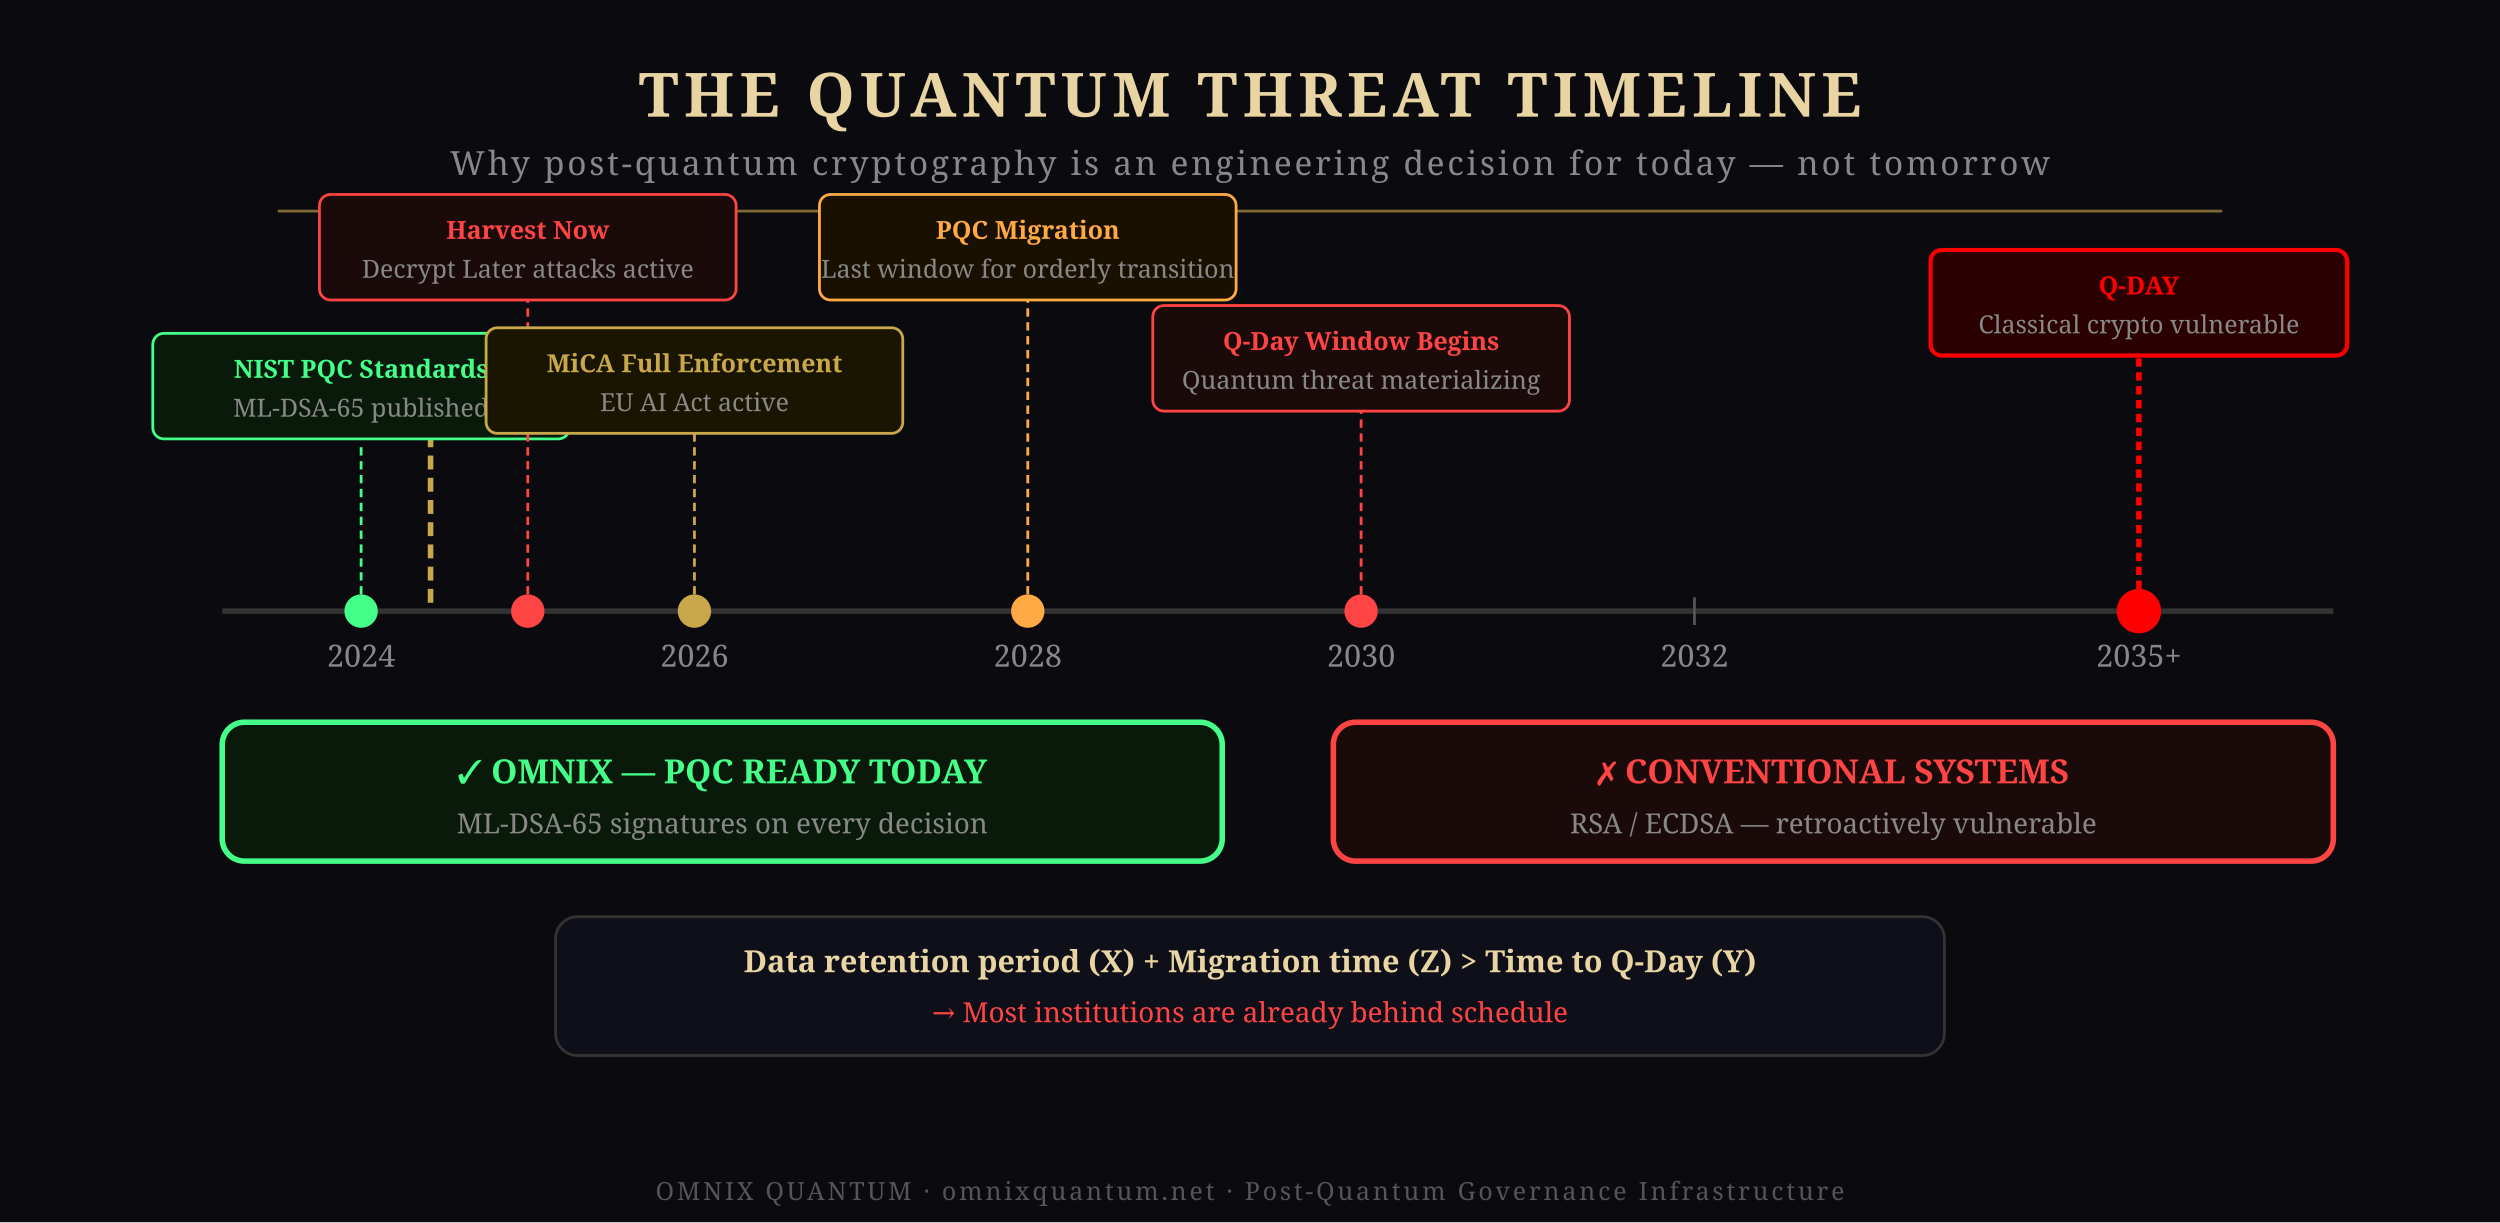
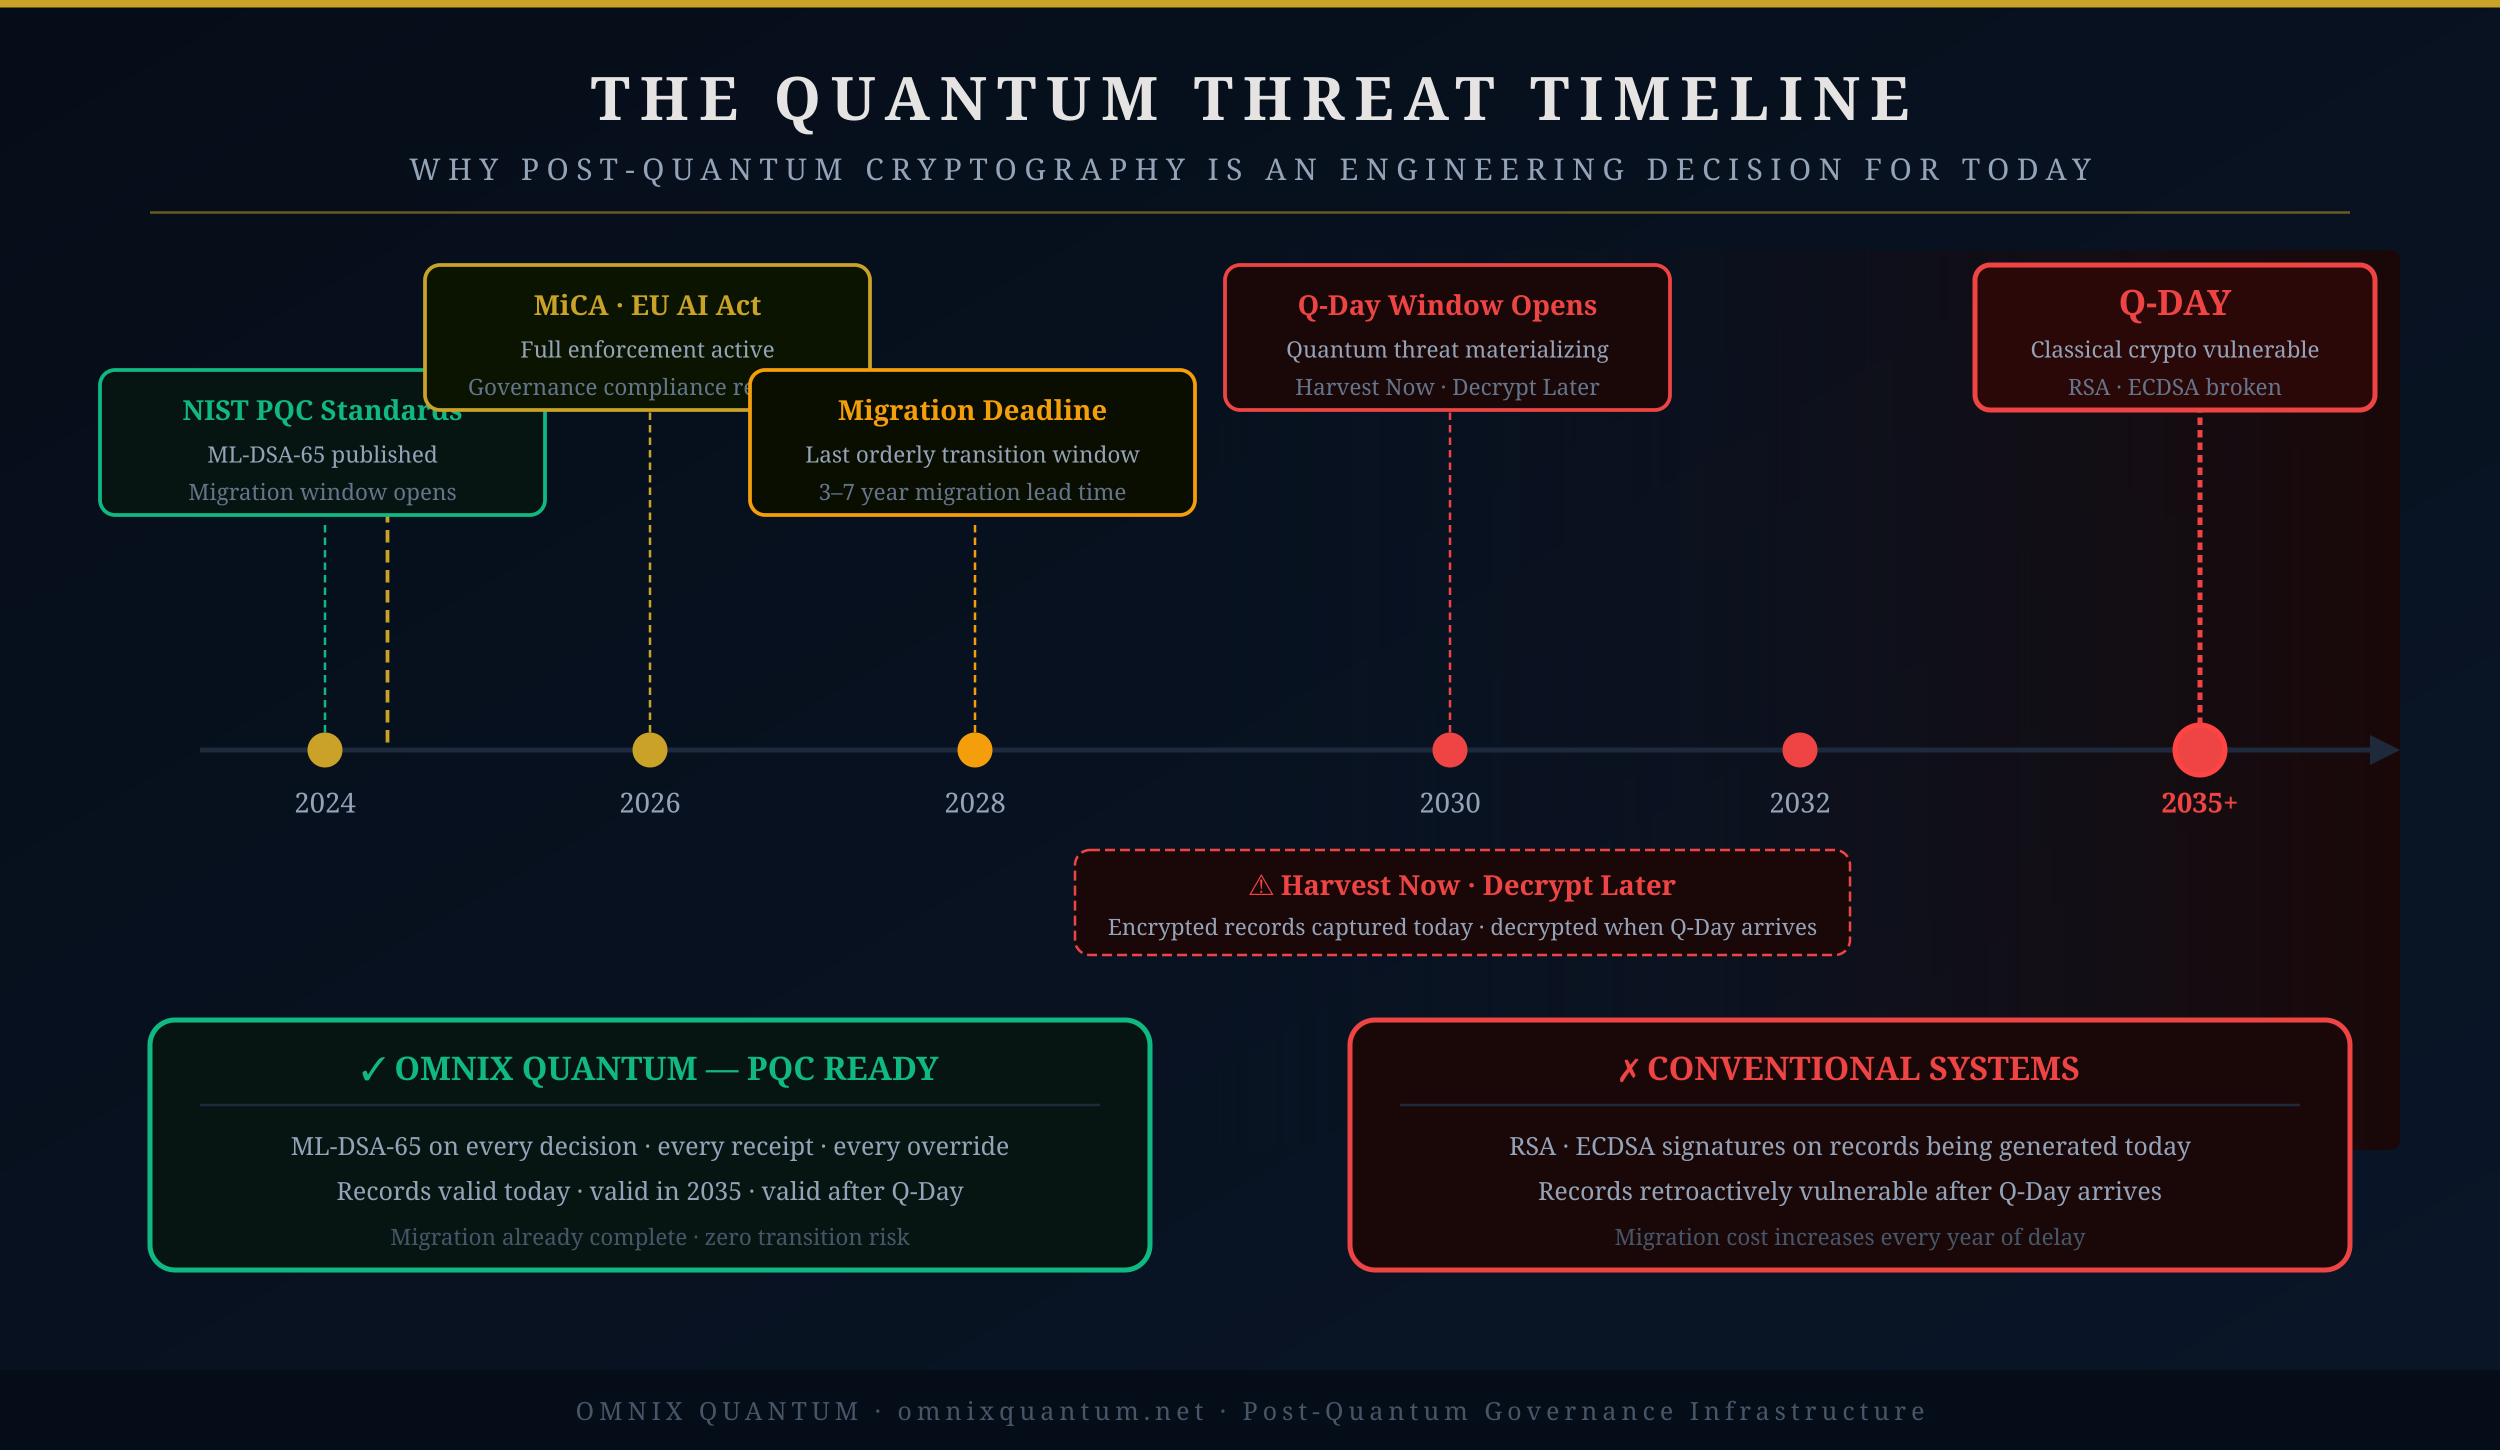
- <svg xmlns="http://www.w3.org/2000/svg" viewBox="0 0 900 440" font-family="Georgia, serif">
-   <rect width="900" height="440" fill="#0a0a0f" />
-   <text x="450" y="42" text-anchor="middle" fill="#e8d5a3" font-size="22" font-weight="bold" letter-spacing="2">THE QUANTUM THREAT TIMELINE</text>
-   <text x="450" y="63" text-anchor="middle" fill="#888" font-size="12" letter-spacing="1">Why post-quantum cryptography is an engineering decision for today — not tomorrow</text>
-   <line x1="100" y1="76" x2="800" y2="76" stroke="#c9a84c" stroke-width="1" opacity="0.6" />
-   <line x1="80" y1="220" x2="840" y2="220" stroke="#333" stroke-width="2" />
+ <svg xmlns="http://www.w3.org/2000/svg" viewBox="0 0 1000 580" font-family="'Georgia', serif">
  <defs>
-     <linearGradient id="threatGrad" x1="0%" y1="0%" x2="100%" y2="0%">
-       <stop offset="0%" style="stop-color:#0a0a0f;stop-opacity:1" />
-       <stop offset="60%" style="stop-color:#1a0a0a;stop-opacity:1" />
-       <stop offset="100%" style="stop-color:#3a0a0a;stop-opacity:1" />
+     <linearGradient id="bg6" x1="0%" y1="0%" x2="100%" y2="100%">
+       <stop offset="0%" style="stop-color:#050D18" />
+       <stop offset="100%" style="stop-color:#0A1628" />
    </linearGradient>
-     <linearGradient id="safeGrad" x1="0%" y1="0%" x2="100%" y2="0%">
-       <stop offset="0%" style="stop-color:#0a1a0a;stop-opacity:1" />
-       <stop offset="100%" style="stop-color:#0a0a0f;stop-opacity:1" />
+     <linearGradient id="threatZone" x1="0%" y1="0%" x2="100%" y2="0%">
+       <stop offset="0%" style="stop-color:#0A1628;stop-opacity:0" />
+       <stop offset="100%" style="stop-color:#1a0808;stop-opacity:1" />
    </linearGradient>
  </defs>
-   <text x="130" y="240" text-anchor="middle" fill="#888" font-size="11">2024</text>
-   <line x1="130" y1="215" x2="130" y2="225" stroke="#555" stroke-width="1" />
-   <text x="250" y="240" text-anchor="middle" fill="#888" font-size="11">2026</text>
-   <line x1="250" y1="215" x2="250" y2="225" stroke="#555" stroke-width="1" />
-   <text x="370" y="240" text-anchor="middle" fill="#888" font-size="11">2028</text>
-   <line x1="370" y1="215" x2="370" y2="225" stroke="#555" stroke-width="1" />
-   <text x="490" y="240" text-anchor="middle" fill="#888" font-size="11">2030</text>
-   <line x1="490" y1="215" x2="490" y2="225" stroke="#555" stroke-width="1" />
-   <text x="610" y="240" text-anchor="middle" fill="#888" font-size="11">2032</text>
-   <line x1="610" y1="215" x2="610" y2="225" stroke="#555" stroke-width="1" />
-   <text x="770" y="240" text-anchor="middle" fill="#888" font-size="11">2035+</text>
-   <line x1="770" y1="215" x2="770" y2="225" stroke="#555" stroke-width="1" />
-   <line x1="155" y1="140" x2="155" y2="220" stroke="#c9a84c" stroke-width="2" stroke-dasharray="5,3" />
-   <rect x="120" y="128" width="70" height="20" rx="4" fill="#1a1500" stroke="#c9a84c" stroke-width="1" />
-   <text x="155" y="142" text-anchor="middle" fill="#c9a84c" font-size="10" font-weight="bold">TODAY</text>
-   <circle cx="130" cy="220" r="6" fill="#44ff88" />
-   <line x1="130" y1="214" x2="130" y2="160" stroke="#44ff88" stroke-width="1" stroke-dasharray="3,2" />
-   <rect x="55" y="120" width="150" height="38" rx="4" fill="#0a1a0a" stroke="#44ff88" stroke-width="1" />
-   <text x="130" y="136" text-anchor="middle" fill="#44ff88" font-size="9" font-weight="bold">NIST PQC Standards</text>
-   <text x="130" y="150" text-anchor="middle" fill="#888" font-size="9">ML-DSA-65 published</text>
-   <circle cx="190" cy="220" r="6" fill="#ff4444" />
-   <line x1="190" y1="214" x2="190" y2="95" stroke="#ff4444" stroke-width="1" stroke-dasharray="3,2" />
-   <rect x="115" y="70" width="150" height="38" rx="4" fill="#1a0a0a" stroke="#ff4444" stroke-width="1" />
-   <text x="190" y="86" text-anchor="middle" fill="#ff4444" font-size="9" font-weight="bold">Harvest Now</text>
-   <text x="190" y="100" text-anchor="middle" fill="#888" font-size="9">Decrypt Later attacks active</text>
-   <circle cx="250" cy="220" r="6" fill="#c9a84c" />
-   <line x1="250" y1="214" x2="250" y2="155" stroke="#c9a84c" stroke-width="1" stroke-dasharray="3,2" />
-   <rect x="175" y="118" width="150" height="38" rx="4" fill="#1a1500" stroke="#c9a84c" stroke-width="1" />
-   <text x="250" y="134" text-anchor="middle" fill="#c9a84c" font-size="9" font-weight="bold">MiCA Full Enforcement</text>
-   <text x="250" y="148" text-anchor="middle" fill="#888" font-size="9">EU AI Act active</text>
-   <circle cx="370" cy="220" r="6" fill="#ffaa44" />
-   <line x1="370" y1="214" x2="370" y2="95" stroke="#ffaa44" stroke-width="1" stroke-dasharray="3,2" />
-   <rect x="295" y="70" width="150" height="38" rx="4" fill="#1a1000" stroke="#ffaa44" stroke-width="1" />
-   <text x="370" y="86" text-anchor="middle" fill="#ffaa44" font-size="9" font-weight="bold">PQC Migration</text>
-   <text x="370" y="100" text-anchor="middle" fill="#888" font-size="9">Last window for orderly transition</text>
-   <circle cx="490" cy="220" r="6" fill="#ff4444" />
-   <line x1="490" y1="214" x2="490" y2="140" stroke="#ff4444" stroke-width="1" stroke-dasharray="3,2" />
-   <rect x="415" y="110" width="150" height="38" rx="4" fill="#1a0a0a" stroke="#ff4444" stroke-width="1" />
-   <text x="490" y="126" text-anchor="middle" fill="#ff4444" font-size="9" font-weight="bold">Q-Day Window Begins</text>
-   <text x="490" y="140" text-anchor="middle" fill="#888" font-size="9">Quantum threat materializing</text>
-   <circle cx="770" cy="220" r="8" fill="#ff0000" />
-   <line x1="770" y1="212" x2="770" y2="120" stroke="#ff0000" stroke-width="2" stroke-dasharray="3,2" />
-   <rect x="695" y="90" width="150" height="38" rx="4" fill="#2a0000" stroke="#ff0000" stroke-width="1.5" />
-   <text x="770" y="106" text-anchor="middle" fill="#ff0000" font-size="9" font-weight="bold">Q-DAY</text>
-   <text x="770" y="120" text-anchor="middle" fill="#888" font-size="9">Classical crypto vulnerable</text>
-   <rect x="80" y="260" width="360" height="50" rx="8" fill="#0a1a0a" stroke="#44ff88" stroke-width="2" />
-   <text x="260" y="282" text-anchor="middle" fill="#44ff88" font-size="12" font-weight="bold">✓ OMNIX — PQC READY TODAY</text>
-   <text x="260" y="300" text-anchor="middle" fill="#888" font-size="10">ML-DSA-65 signatures on every decision</text>
-   <rect x="480" y="260" width="360" height="50" rx="8" fill="#1a0a0a" stroke="#ff4444" stroke-width="2" />
-   <text x="660" y="282" text-anchor="middle" fill="#ff4444" font-size="12" font-weight="bold">✗ CONVENTIONAL SYSTEMS</text>
-   <text x="660" y="300" text-anchor="middle" fill="#888" font-size="10">RSA / ECDSA — retroactively vulnerable</text>
-   <rect x="200" y="330" width="500" height="50" rx="8" fill="#0f0f1a" stroke="#333" stroke-width="1" />
-   <text x="450" y="350" text-anchor="middle" fill="#e8d5a3" font-size="11" font-weight="bold">Data retention period (X) + Migration time (Z) &gt; Time to Q-Day (Y)</text>
-   <text x="450" y="368" text-anchor="middle" fill="#ff4444" font-size="10">→ Most institutions are already behind schedule</text>
-   <text x="450" y="432" text-anchor="middle" fill="#555" font-size="9" letter-spacing="1">OMNIX QUANTUM · omnixquantum.net · Post-Quantum Governance Infrastructure</text>
+   <rect width="1000" height="580" fill="url(#bg6)" />
+   <rect x="0" y="0" width="1000" height="3" fill="#C9A227" />
+   <text x="500" y="48" text-anchor="middle" fill="#E5E4E2" font-size="24" font-weight="bold" letter-spacing="4">THE QUANTUM THREAT TIMELINE</text>
+   <text x="500" y="72" text-anchor="middle" fill="#94A3B8" font-size="12" letter-spacing="3">WHY POST-QUANTUM CRYPTOGRAPHY IS AN ENGINEERING DECISION FOR TODAY</text>
+   <line x1="60" y1="85" x2="940" y2="85" stroke="#C9A227" stroke-width="1" opacity="0.5" />
+   <rect x="480" y="100" width="480" height="360" fill="url(#threatZone)" rx="4" />
+   <line x1="80" y1="300" x2="950" y2="300" stroke="#1E293B" stroke-width="2" />
+   <polygon points="948,294 960,300 948,306" fill="#1E293B" />
+   <circle cx="130" cy="300" r="7" fill="#C9A227" />
+   <text x="130" y="325" text-anchor="middle" fill="#94A3B8" font-size="11">2024</text>
+   <circle cx="260" cy="300" r="7" fill="#C9A227" />
+   <text x="260" y="325" text-anchor="middle" fill="#94A3B8" font-size="11">2026</text>
+   <circle cx="390" cy="300" r="7" fill="#F59E0B" />
+   <text x="390" y="325" text-anchor="middle" fill="#94A3B8" font-size="11">2028</text>
+   <circle cx="580" cy="300" r="7" fill="#EF4444" />
+   <text x="580" y="325" text-anchor="middle" fill="#94A3B8" font-size="11">2030</text>
+   <circle cx="720" cy="300" r="7" fill="#EF4444" />
+   <text x="720" y="325" text-anchor="middle" fill="#94A3B8" font-size="11">2032</text>
+   <circle cx="880" cy="300" r="10" fill="#EF4444" stroke="#ff4444" stroke-width="2" />
+   <text x="880" y="325" text-anchor="middle" fill="#EF4444" font-size="11" font-weight="bold">2035+</text>
+   <line x1="155" y1="180" x2="155" y2="298" stroke="#C9A227" stroke-width="1.5" stroke-dasharray="5,3" />
+   <rect x="118" y="165" width="74" height="22" rx="4" fill="#0A1628" stroke="#C9A227" stroke-width="1" />
+   <text x="155" y="181" text-anchor="middle" fill="#C9A227" font-size="10" font-weight="bold" letter-spacing="1">TODAY</text>
+   <line x1="130" y1="293" x2="130" y2="210" stroke="#10B981" stroke-width="1" stroke-dasharray="3,2" />
+   <rect x="40" y="148" width="178" height="58" rx="6" fill="#071512" stroke="#10B981" stroke-width="1.5" />
+   <text x="129" y="168" text-anchor="middle" fill="#10B981" font-size="11" font-weight="bold">NIST PQC Standards</text>
+   <text x="129" y="185" text-anchor="middle" fill="#94A3B8" font-size="9">ML-DSA-65 published</text>
+   <text x="129" y="200" text-anchor="middle" fill="#64748B" font-size="9">Migration window opens</text>
+   <line x1="260" y1="293" x2="260" y2="148" stroke="#C9A227" stroke-width="1" stroke-dasharray="3,2" />
+   <rect x="170" y="106" width="178" height="58" rx="6" fill="#0A1400" stroke="#C9A227" stroke-width="1.5" />
+   <text x="259" y="126" text-anchor="middle" fill="#C9A227" font-size="11" font-weight="bold">MiCA · EU AI Act</text>
+   <text x="259" y="143" text-anchor="middle" fill="#94A3B8" font-size="9">Full enforcement active</text>
+   <text x="259" y="158" text-anchor="middle" fill="#64748B" font-size="9">Governance compliance required</text>
+   <line x1="390" y1="293" x2="390" y2="210" stroke="#F59E0B" stroke-width="1" stroke-dasharray="3,2" />
+   <rect x="300" y="148" width="178" height="58" rx="6" fill="#0A0E00" stroke="#F59E0B" stroke-width="1.5" />
+   <text x="389" y="168" text-anchor="middle" fill="#F59E0B" font-size="11" font-weight="bold">Migration Deadline</text>
+   <text x="389" y="185" text-anchor="middle" fill="#94A3B8" font-size="9">Last orderly transition window</text>
+   <text x="389" y="200" text-anchor="middle" fill="#64748B" font-size="9">3–7 year migration lead time</text>
+   <line x1="580" y1="293" x2="580" y2="148" stroke="#EF4444" stroke-width="1" stroke-dasharray="3,2" />
+   <rect x="490" y="106" width="178" height="58" rx="6" fill="#1a0808" stroke="#EF4444" stroke-width="1.5" />
+   <text x="579" y="126" text-anchor="middle" fill="#EF4444" font-size="11" font-weight="bold">Q-Day Window Opens</text>
+   <text x="579" y="143" text-anchor="middle" fill="#94A3B8" font-size="9">Quantum threat materializing</text>
+   <text x="579" y="158" text-anchor="middle" fill="#64748B" font-size="9">Harvest Now · Decrypt Later</text>
+   <line x1="880" y1="290" x2="880" y2="148" stroke="#EF4444" stroke-width="2" stroke-dasharray="3,2" />
+   <rect x="790" y="106" width="160" height="58" rx="6" fill="#2a0808" stroke="#EF4444" stroke-width="2" />
+   <text x="870" y="126" text-anchor="middle" fill="#EF4444" font-size="14" font-weight="bold">Q-DAY</text>
+   <text x="870" y="143" text-anchor="middle" fill="#94A3B8" font-size="9">Classical crypto vulnerable</text>
+   <text x="870" y="158" text-anchor="middle" fill="#64748B" font-size="9">RSA · ECDSA broken</text>
+   <rect x="430" y="340" width="310" height="42" rx="6" fill="#1a0808" stroke="#EF4444" stroke-width="1" stroke-dasharray="4,2" />
+   <text x="585" y="358" text-anchor="middle" fill="#EF4444" font-size="11" font-weight="bold">⚠  Harvest Now · Decrypt Later</text>
+   <text x="585" y="374" text-anchor="middle" fill="#94A3B8" font-size="9">Encrypted records captured today · decrypted when Q-Day arrives</text>
+   <rect x="60" y="408" width="400" height="100" rx="10" fill="#071512" stroke="#10B981" stroke-width="2" />
+   <text x="260" y="432" text-anchor="middle" fill="#10B981" font-size="13" font-weight="bold">✓  OMNIX QUANTUM — PQC READY</text>
+   <line x1="80" y1="442" x2="440" y2="442" stroke="#1E293B" stroke-width="1" />
+   <text x="260" y="462" text-anchor="middle" fill="#94A3B8" font-size="10">ML-DSA-65 on every decision · every receipt · every override</text>
+   <text x="260" y="480" text-anchor="middle" fill="#94A3B8" font-size="10">Records valid today · valid in 2035 · valid after Q-Day</text>
+   <text x="260" y="498" text-anchor="middle" fill="#475569" font-size="9">Migration already complete · zero transition risk</text>
+   <rect x="540" y="408" width="400" height="100" rx="10" fill="#1a0808" stroke="#EF4444" stroke-width="2" />
+   <text x="740" y="432" text-anchor="middle" fill="#EF4444" font-size="13" font-weight="bold">✗  CONVENTIONAL SYSTEMS</text>
+   <line x1="560" y1="442" x2="920" y2="442" stroke="#1E293B" stroke-width="1" />
+   <text x="740" y="462" text-anchor="middle" fill="#94A3B8" font-size="10">RSA · ECDSA signatures on records being generated today</text>
+   <text x="740" y="480" text-anchor="middle" fill="#94A3B8" font-size="10">Records retroactively vulnerable after Q-Day arrives</text>
+   <text x="740" y="498" text-anchor="middle" fill="#475569" font-size="9">Migration cost increases every year of delay</text>
+   <rect x="0" y="548" width="1000" height="32" fill="#050D18" />
+   <text x="500" y="568" text-anchor="middle" fill="#475569" font-size="10" letter-spacing="2">OMNIX QUANTUM  ·  omnixquantum.net  ·  Post-Quantum Governance Infrastructure</text>
</svg>
